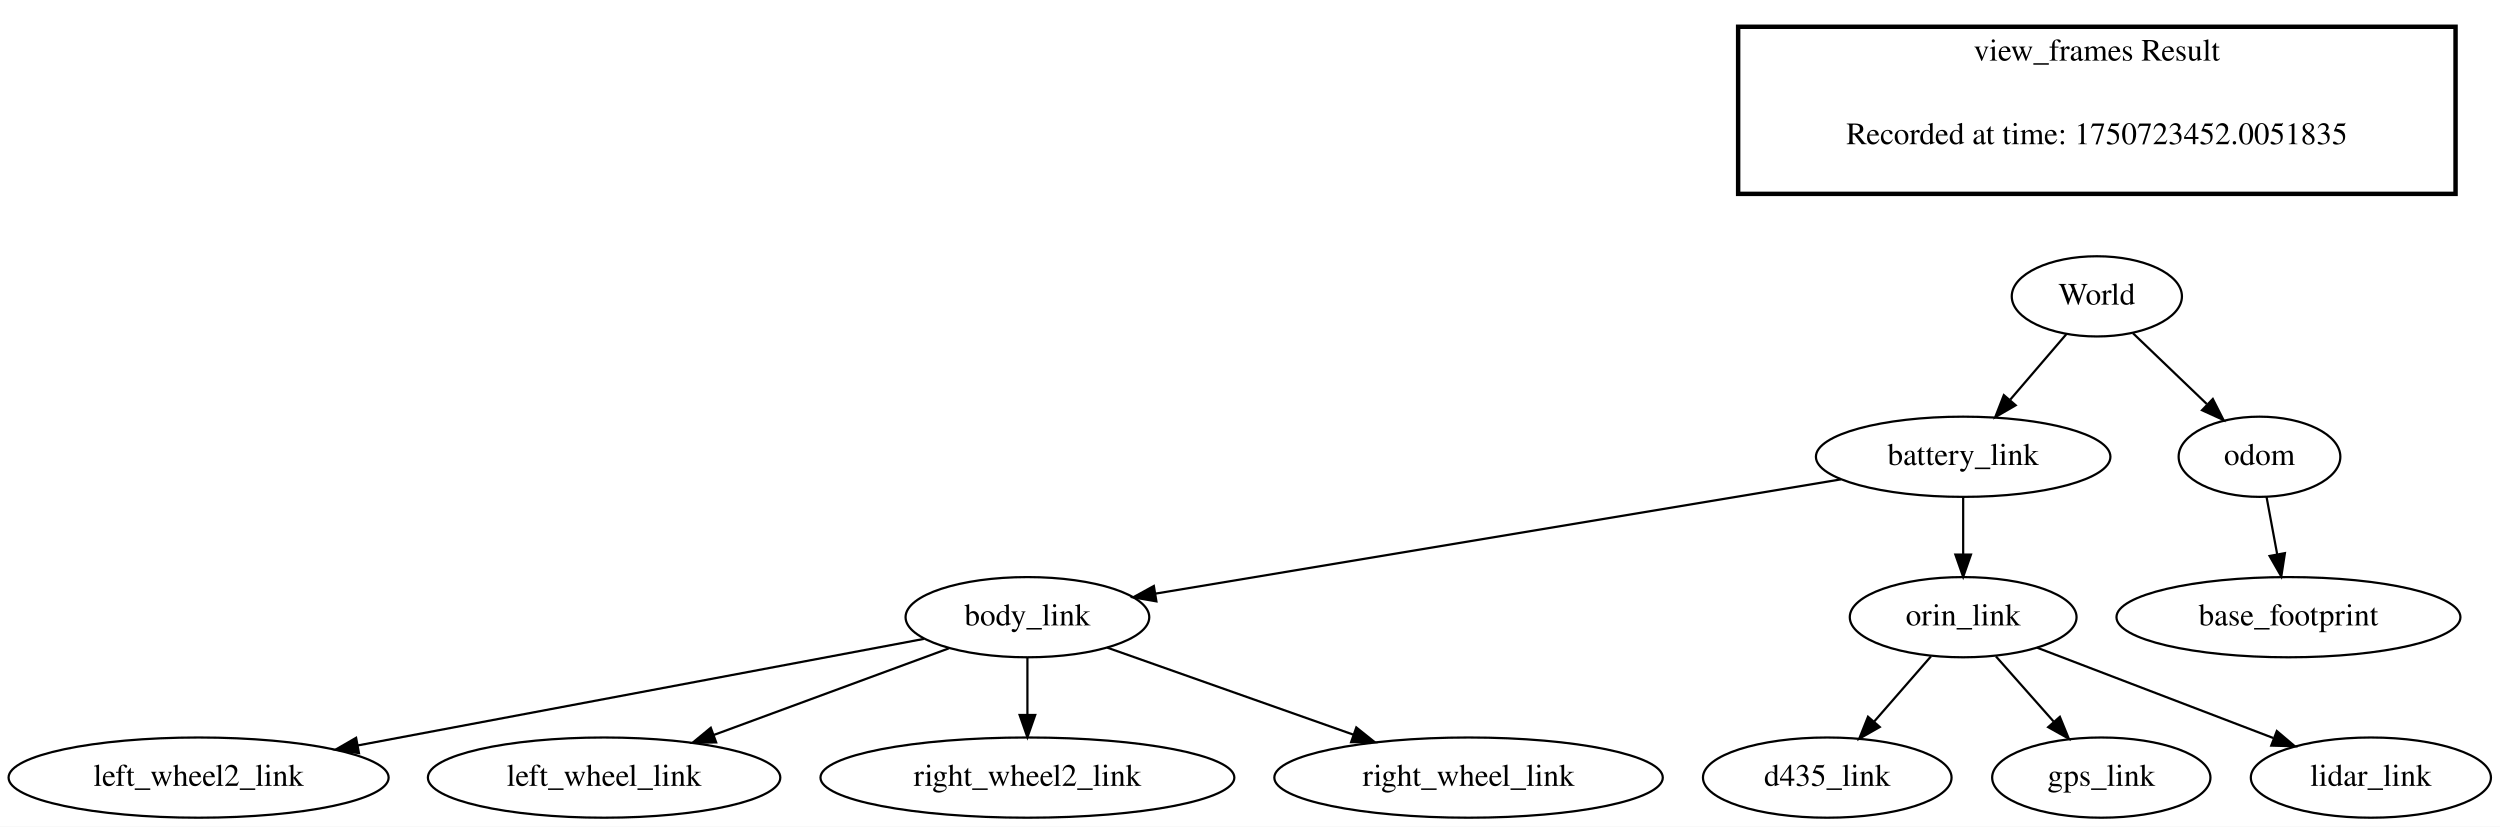
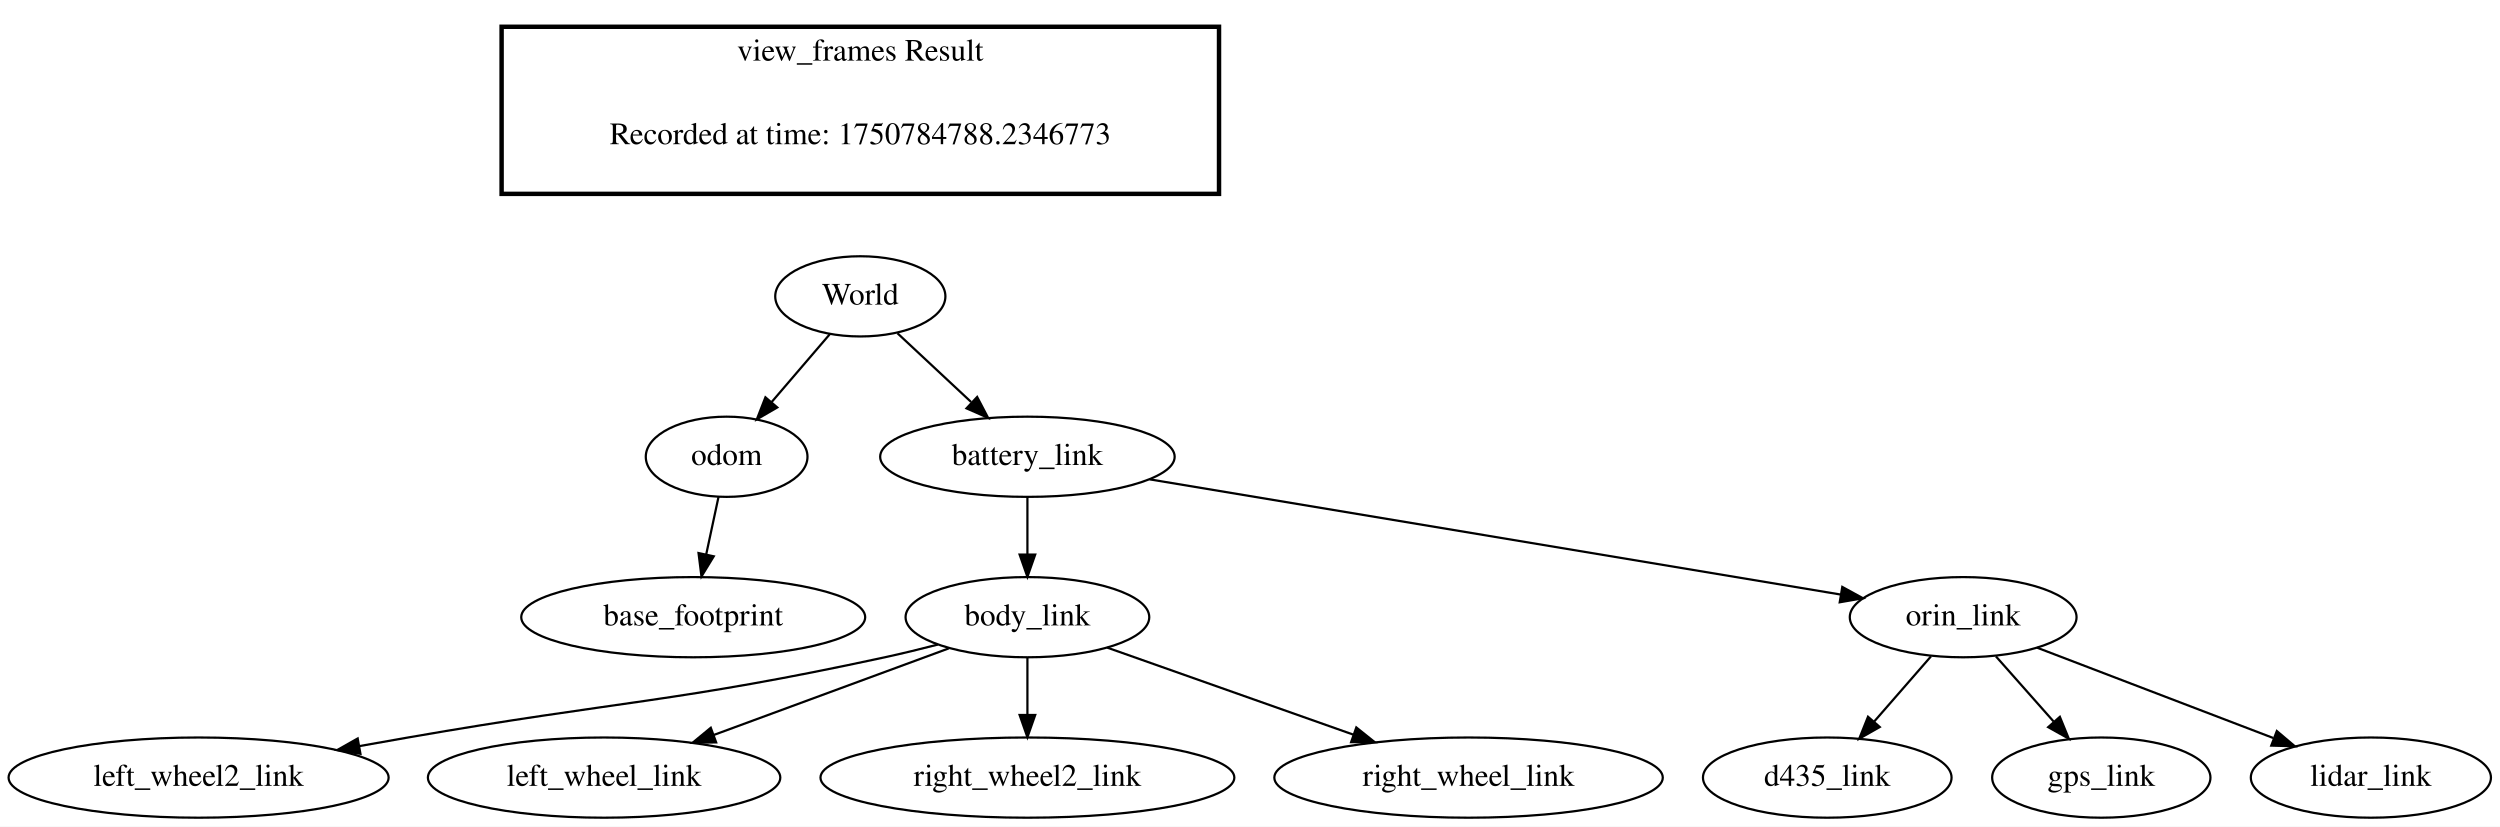
<svg xmlns="http://www.w3.org/2000/svg" width="1122pt" height="371pt" viewBox="0.00 0.00 1122.09 371.00">
  <g id="graph0" class="graph" transform="scale(1 1) rotate(0) translate(4 367)">
    <polygon fill="white" stroke="transparent" points="-4,4 -4,-367 1118.09,-367 1118.09,4 -4,4" />
    <g id="clust1" class="cluster">
-       <polygon fill="none" stroke="black" stroke-width="2" points="776.14,-280 776.14,-355 1098.14,-355 1098.14,-280 776.14,-280" />
-       <text text-anchor="middle" x="937.14" y="-339.8" font-family="Times,serif" font-size="14.00">view_frames Result</text>
+       <polygon fill="none" stroke="black" stroke-width="2" points="221.14,-280 221.14,-355 543.14,-355 543.14,-280 221.14,-280" />
+       <text text-anchor="middle" x="382.14" y="-339.8" font-family="Times,serif" font-size="14.00">view_frames Result</text>
    </g>
    <g id="node1" class="node">
-       <ellipse fill="none" stroke="black" cx="937.14" cy="-234" rx="38.19" ry="18" />
-       <text text-anchor="middle" x="937.14" y="-230.3" font-family="Times,serif" font-size="14.00">World</text>
+       <ellipse fill="none" stroke="black" cx="382.14" cy="-234" rx="38.19" ry="18" />
+       <text text-anchor="middle" x="382.14" y="-230.3" font-family="Times,serif" font-size="14.00">World</text>
    </g>
    <g id="node2" class="node">
-       <ellipse fill="none" stroke="black" cx="877.14" cy="-162" rx="66.09" ry="18" />
-       <text text-anchor="middle" x="877.14" y="-158.3" font-family="Times,serif" font-size="14.00">battery_link</text>
+       <ellipse fill="none" stroke="black" cx="322.14" cy="-162" rx="36.29" ry="18" />
+       <text text-anchor="middle" x="322.14" y="-158.3" font-family="Times,serif" font-size="14.00">odom</text>
    </g>
    <g id="edge1" class="edge">
-       <path fill="none" stroke="black" d="M923.53,-217.12C916.07,-208.42 906.67,-197.45 898.28,-187.66" />
-       <polygon fill="black" stroke="black" points="900.71,-185.11 891.54,-179.8 895.39,-189.67 900.71,-185.11" />
+       <path fill="none" stroke="black" d="M368.53,-217.12C360.78,-208.08 350.93,-196.58 342.3,-186.52" />
+       <polygon fill="black" stroke="black" points="344.87,-184.14 335.7,-178.82 339.55,-188.69 344.87,-184.14" />
    </g>
-     <g id="node12" class="node">
-       <ellipse fill="none" stroke="black" cx="1010.14" cy="-162" rx="36.29" ry="18" />
-       <text text-anchor="middle" x="1010.14" y="-158.3" font-family="Times,serif" font-size="14.00">odom</text>
+     <g id="node4" class="node">
+       <ellipse fill="none" stroke="black" cx="457.14" cy="-162" rx="66.09" ry="18" />
+       <text text-anchor="middle" x="457.14" y="-158.3" font-family="Times,serif" font-size="14.00">battery_link</text>
    </g>
-     <g id="edge11" class="edge">
-       <path fill="none" stroke="black" d="M953.34,-217.46C963.08,-208.13 975.64,-196.09 986.47,-185.7" />
-       <polygon fill="black" stroke="black" points="989.19,-187.94 993.99,-178.49 984.35,-182.89 989.19,-187.94" />
+     <g id="edge3" class="edge">
+       <path fill="none" stroke="black" d="M398.79,-217.46C408.51,-208.39 420.98,-196.75 431.89,-186.57" />
+       <polygon fill="black" stroke="black" points="434.58,-188.85 439.5,-179.47 429.8,-183.73 434.58,-188.85" />
    </g>
    <g id="node3" class="node">
+       <ellipse fill="none" stroke="black" cx="307.14" cy="-90" rx="77.19" ry="18" />
+       <text text-anchor="middle" x="307.14" y="-86.3" font-family="Times,serif" font-size="14.00">base_footprint</text>
+     </g>
+     <g id="edge2" class="edge">
+       <path fill="none" stroke="black" d="M318.51,-144.05C316.84,-136.26 314.82,-126.82 312.95,-118.08" />
+       <polygon fill="black" stroke="black" points="316.36,-117.32 310.84,-108.28 309.52,-118.79 316.36,-117.32" />
+     </g>
+     <g id="node5" class="node">
      <ellipse fill="none" stroke="black" cx="457.14" cy="-90" rx="54.69" ry="18" />
      <text text-anchor="middle" x="457.14" y="-86.3" font-family="Times,serif" font-size="14.00">body_link</text>
    </g>
-     <g id="edge2" class="edge">
-       <path fill="none" stroke="black" d="M822.23,-151.85C742.59,-138.57 595.7,-114.09 514.63,-100.58" />
-       <polygon fill="black" stroke="black" points="515.04,-97.1 504.6,-98.91 513.89,-104.01 515.04,-97.1" />
+     <g id="edge4" class="edge">
+       <path fill="none" stroke="black" d="M457.14,-143.7C457.14,-135.98 457.14,-126.71 457.14,-118.11" />
+       <polygon fill="black" stroke="black" points="460.64,-118.1 457.14,-108.1 453.64,-118.1 460.64,-118.1" />
    </g>
-     <g id="node4" class="node">
+     <g id="node6" class="node">
      <ellipse fill="none" stroke="black" cx="877.14" cy="-90" rx="50.89" ry="18" />
      <text text-anchor="middle" x="877.14" y="-86.3" font-family="Times,serif" font-size="14.00">orin_link</text>
    </g>
-     <g id="edge3" class="edge">
-       <path fill="none" stroke="black" d="M877.14,-143.7C877.14,-135.98 877.14,-126.71 877.14,-118.11" />
-       <polygon fill="black" stroke="black" points="880.64,-118.1 877.14,-108.1 873.64,-118.1 880.64,-118.1" />
+     <g id="edge5" class="edge">
+       <path fill="none" stroke="black" d="M512.05,-151.85C592.55,-138.43 741.73,-113.57 822.23,-100.15" />
+       <polygon fill="black" stroke="black" points="822.88,-103.59 832.17,-98.49 821.73,-96.69 822.88,-103.59" />
    </g>
-     <g id="node5" class="node">
+     <g id="node7" class="node">
      <ellipse fill="none" stroke="black" cx="85.14" cy="-18" rx="85.29" ry="18" />
      <text text-anchor="middle" x="85.14" y="-14.3" font-family="Times,serif" font-size="14.00">left_wheel2_link</text>
    </g>
-     <g id="edge4" class="edge">
-       <path fill="none" stroke="black" d="M410.78,-80.28C346.94,-68.26 231.37,-46.52 156.48,-32.42" />
-       <polygon fill="black" stroke="black" points="157.12,-28.98 146.65,-30.57 155.83,-35.86 157.12,-28.98" />
+     <g id="edge6" class="edge">
+       <path fill="none" stroke="black" d="M417,-77.73C409.12,-75.69 400.9,-73.68 393.14,-72 298.88,-51.6 274.15,-52.58 179.14,-36 172.07,-34.77 164.69,-33.46 157.33,-32.15" />
+       <polygon fill="black" stroke="black" points="157.78,-28.67 147.32,-30.36 156.54,-35.56 157.78,-28.67" />
    </g>
-     <g id="node6" class="node">
+     <g id="node8" class="node">
      <ellipse fill="none" stroke="black" cx="267.14" cy="-18" rx="79.09" ry="18" />
      <text text-anchor="middle" x="267.14" y="-14.3" font-family="Times,serif" font-size="14.00">left_wheel_link</text>
    </g>
-     <g id="edge5" class="edge">
+     <g id="edge7" class="edge">
      <path fill="none" stroke="black" d="M421.85,-76C392.16,-65.06 349.38,-49.3 316.32,-37.12" />
      <polygon fill="black" stroke="black" points="317.44,-33.8 306.84,-33.63 315.02,-40.37 317.44,-33.8" />
    </g>
-     <g id="node7" class="node">
+     <g id="node9" class="node">
      <ellipse fill="none" stroke="black" cx="457.14" cy="-18" rx="92.88" ry="18" />
      <text text-anchor="middle" x="457.14" y="-14.3" font-family="Times,serif" font-size="14.00">right_wheel2_link</text>
    </g>
-     <g id="edge6" class="edge">
+     <g id="edge8" class="edge">
      <path fill="none" stroke="black" d="M457.14,-71.7C457.14,-63.98 457.14,-54.71 457.14,-46.11" />
      <polygon fill="black" stroke="black" points="460.64,-46.1 457.14,-36.1 453.64,-46.1 460.64,-46.1" />
    </g>
-     <g id="node8" class="node">
+     <g id="node10" class="node">
      <ellipse fill="none" stroke="black" cx="655.14" cy="-18" rx="87.18" ry="18" />
      <text text-anchor="middle" x="655.14" y="-14.3" font-family="Times,serif" font-size="14.00">right_wheel_link</text>
    </g>
-     <g id="edge7" class="edge">
+     <g id="edge9" class="edge">
      <path fill="none" stroke="black" d="M493,-76.32C523.86,-65.41 568.78,-49.53 603.52,-37.25" />
      <polygon fill="black" stroke="black" points="604.76,-40.52 613.03,-33.89 602.43,-33.92 604.76,-40.52" />
    </g>
-     <g id="node9" class="node">
+     <g id="node11" class="node">
      <ellipse fill="none" stroke="black" cx="816.14" cy="-18" rx="55.79" ry="18" />
      <text text-anchor="middle" x="816.14" y="-14.3" font-family="Times,serif" font-size="14.00">d435_link</text>
    </g>
-     <g id="edge8" class="edge">
+     <g id="edge10" class="edge">
      <path fill="none" stroke="black" d="M862.69,-72.41C855.09,-63.69 845.64,-52.85 837.24,-43.21" />
      <polygon fill="black" stroke="black" points="839.7,-40.71 830.49,-35.47 834.43,-45.31 839.7,-40.71" />
    </g>
-     <g id="node10" class="node">
+     <g id="node12" class="node">
      <ellipse fill="none" stroke="black" cx="939.14" cy="-18" rx="48.99" ry="18" />
      <text text-anchor="middle" x="939.14" y="-14.3" font-family="Times,serif" font-size="14.00">gps_link</text>
    </g>
-     <g id="edge9" class="edge">
+     <g id="edge11" class="edge">
      <path fill="none" stroke="black" d="M891.84,-72.41C899.56,-63.69 909.17,-52.85 917.7,-43.21" />
      <polygon fill="black" stroke="black" points="920.54,-45.28 924.55,-35.47 915.3,-40.64 920.54,-45.28" />
    </g>
-     <g id="node11" class="node">
+     <g id="node13" class="node">
      <ellipse fill="none" stroke="black" cx="1060.14" cy="-18" rx="53.89" ry="18" />
      <text text-anchor="middle" x="1060.14" y="-14.3" font-family="Times,serif" font-size="14.00">lidar_link</text>
    </g>
-     <g id="edge10" class="edge">
+     <g id="edge12" class="edge">
      <path fill="none" stroke="black" d="M910.28,-76.32C939.97,-64.97 983.71,-48.24 1016.29,-35.78" />
      <polygon fill="black" stroke="black" points="1017.92,-38.9 1026.01,-32.06 1015.42,-32.36 1017.92,-38.9" />
    </g>
-     <g id="node13" class="node">
-       <ellipse fill="none" stroke="black" cx="1023.14" cy="-90" rx="77.19" ry="18" />
-       <text text-anchor="middle" x="1023.14" y="-86.3" font-family="Times,serif" font-size="14.00">base_footprint</text>
-     </g>
-     <g id="edge12" class="edge">
-       <path fill="none" stroke="black" d="M1013.29,-144.05C1014.72,-136.35 1016.45,-127.03 1018.06,-118.36" />
-       <polygon fill="black" stroke="black" points="1021.55,-118.75 1019.93,-108.28 1014.67,-117.47 1021.55,-118.75" />
-     </g>
    <g id="node14" class="node">
-       <text text-anchor="middle" x="937.14" y="-302.3" font-family="Times,serif" font-size="14.00">Recorded at time: 1750723452.0051835</text>
+       <text text-anchor="middle" x="382.14" y="-302.3" font-family="Times,serif" font-size="14.00">Recorded at time: 1750784788.2346773</text>
    </g>
  </g>
</svg>
